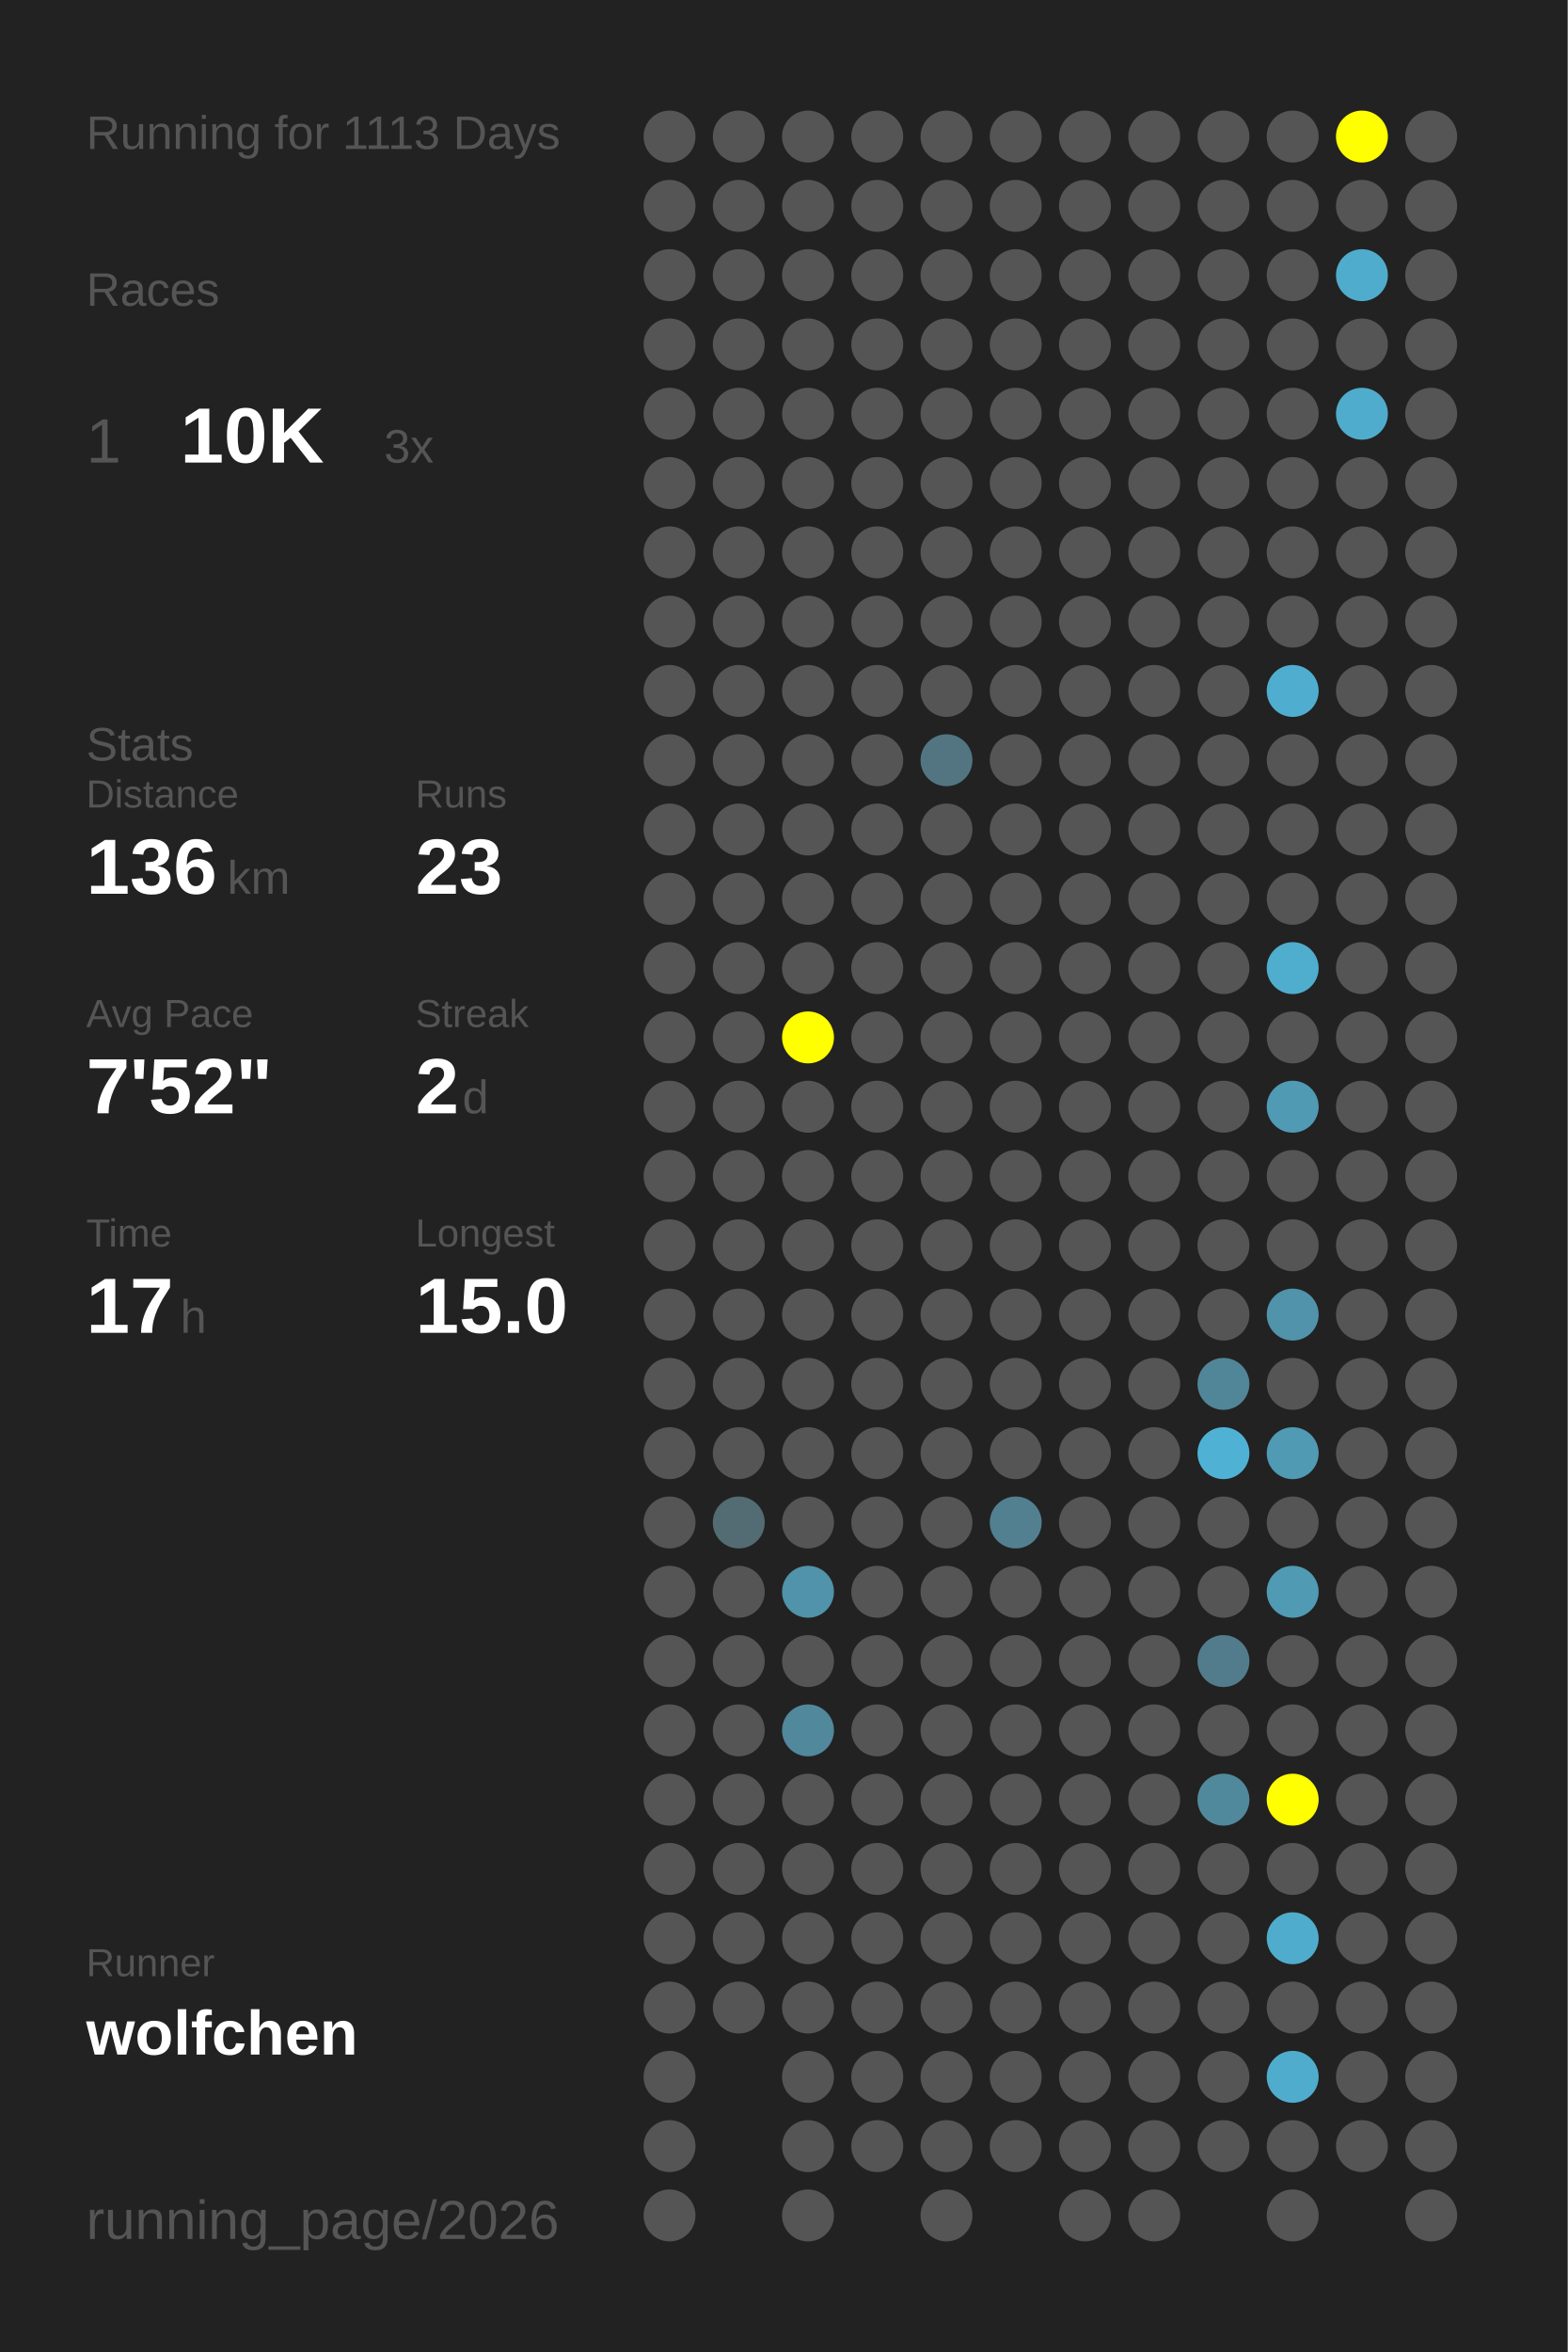
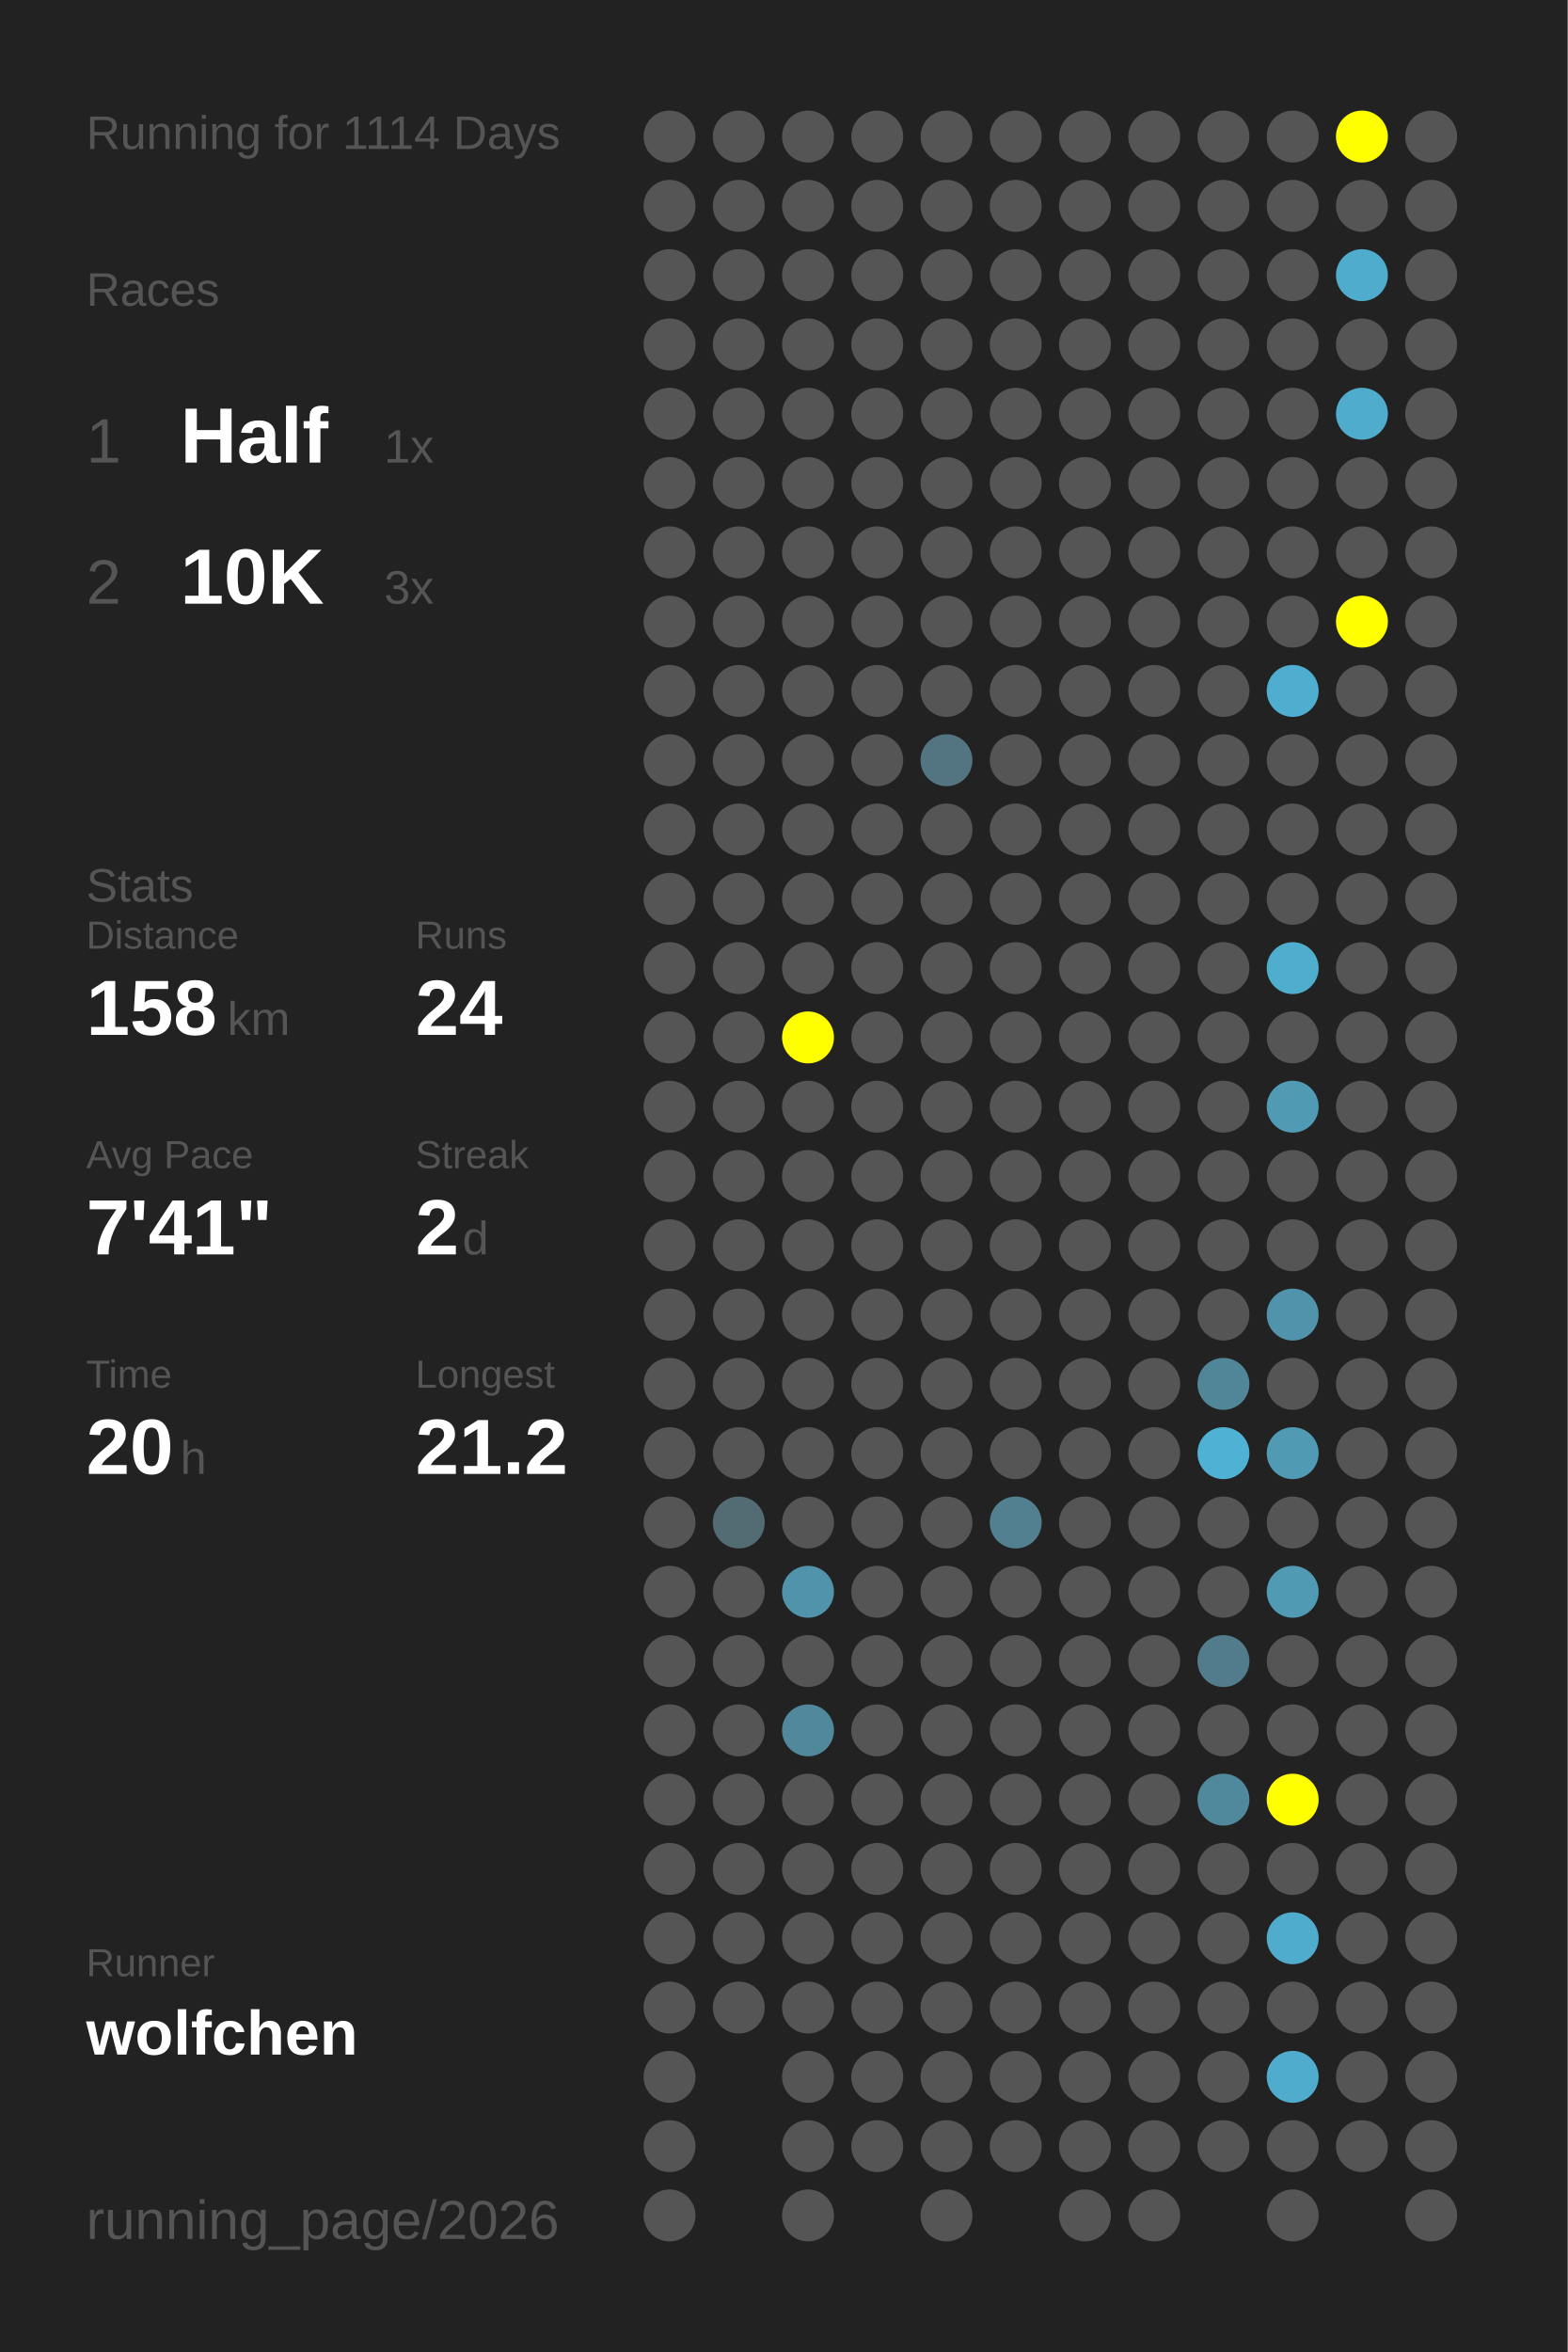
<svg xmlns="http://www.w3.org/2000/svg" baseProfile="full" height="300mm" version="1.1" viewBox="0,0,200,300" width="200mm">
  <defs />
  <rect fill="#222222" height="300" width="200" x="0" y="0" />
-   <text fill="#555555" style="font-size:6px; font-family:Arial;" x="11" y="19">Running for 1113 Days</text>
+   <text fill="#555555" style="font-size:6px; font-family:Arial;" x="11" y="19">Running for 1114 Days</text>
  <text fill="#555555" style="font-size:6px; font-family:Arial;" x="11" y="39">Races</text>
  <text fill="#555555" style="font-size:8px; font-family:Arial;" x="11" y="59">1</text>
-   <text fill="#FFFFFF" style="font-size:10px; font-family:Arial; font-weight:bold;" x="23" y="59">10K</text>
-   <text fill="#555555" style="font-size:6px; font-family:Arial;" x="49" y="59">3x</text>
-   <text fill="#555555" style="font-size:6px; font-family:Arial;" x="11" y="97">Stats</text>
-   <text fill="#555555" style="font-size:5px; font-family:Arial;" x="11" y="103">Distance</text>
-   <text fill="#FFFFFF" style="font-size:10px; font-family:Arial; font-weight:bold;" x="11" y="114">136</text>
-   <text fill="#555555" style="font-size:6px; font-family:Arial;" x="29" y="114">km</text>
-   <text fill="#555555" style="font-size:5px; font-family:Arial;" x="53" y="103">Runs</text>
-   <text fill="#FFFFFF" style="font-size:10px; font-family:Arial; font-weight:bold;" x="53" y="114">23</text>
-   <text fill="#555555" style="font-size:5px; font-family:Arial;" x="11" y="131">Avg Pace</text>
-   <text fill="#FFFFFF" style="font-size:10px; font-family:Arial; font-weight:bold;" x="11" y="142">7'52"</text>
-   <text fill="#555555" style="font-size:5px; font-family:Arial;" x="53" y="131">Streak</text>
-   <text fill="#FFFFFF" style="font-size:10px; font-family:Arial; font-weight:bold;" x="53" y="142">2</text>
-   <text fill="#555555" style="font-size:6px; font-family:Arial;" x="59" y="142">d</text>
-   <text fill="#555555" style="font-size:5px; font-family:Arial;" x="11" y="159">Time</text>
-   <text fill="#FFFFFF" style="font-size:10px; font-family:Arial; font-weight:bold;" x="11" y="170">17</text>
-   <text fill="#555555" style="font-size:6px; font-family:Arial;" x="23" y="170">h</text>
-   <text fill="#555555" style="font-size:5px; font-family:Arial;" x="53" y="159">Longest</text>
-   <text fill="#FFFFFF" style="font-size:10px; font-family:Arial; font-weight:bold;" x="53" y="170">15.0</text>
+   <text fill="#FFFFFF" style="font-size:10px; font-family:Arial; font-weight:bold;" x="23" y="59">Half</text>
+   <text fill="#555555" style="font-size:6px; font-family:Arial;" x="49" y="59">1x</text>
+   <text fill="#555555" style="font-size:8px; font-family:Arial;" x="11" y="77">2</text>
+   <text fill="#FFFFFF" style="font-size:10px; font-family:Arial; font-weight:bold;" x="23" y="77">10K</text>
+   <text fill="#555555" style="font-size:6px; font-family:Arial;" x="49" y="77">3x</text>
+   <text fill="#555555" style="font-size:6px; font-family:Arial;" x="11" y="115">Stats</text>
+   <text fill="#555555" style="font-size:5px; font-family:Arial;" x="11" y="121">Distance</text>
+   <text fill="#FFFFFF" style="font-size:10px; font-family:Arial; font-weight:bold;" x="11" y="132">158</text>
+   <text fill="#555555" style="font-size:6px; font-family:Arial;" x="29" y="132">km</text>
+   <text fill="#555555" style="font-size:5px; font-family:Arial;" x="53" y="121">Runs</text>
+   <text fill="#FFFFFF" style="font-size:10px; font-family:Arial; font-weight:bold;" x="53" y="132">24</text>
+   <text fill="#555555" style="font-size:5px; font-family:Arial;" x="11" y="149">Avg Pace</text>
+   <text fill="#FFFFFF" style="font-size:10px; font-family:Arial; font-weight:bold;" x="11" y="160">7'41"</text>
+   <text fill="#555555" style="font-size:5px; font-family:Arial;" x="53" y="149">Streak</text>
+   <text fill="#FFFFFF" style="font-size:10px; font-family:Arial; font-weight:bold;" x="53" y="160">2</text>
+   <text fill="#555555" style="font-size:6px; font-family:Arial;" x="59" y="160">d</text>
+   <text fill="#555555" style="font-size:5px; font-family:Arial;" x="11" y="177">Time</text>
+   <text fill="#FFFFFF" style="font-size:10px; font-family:Arial; font-weight:bold;" x="11" y="188">20</text>
+   <text fill="#555555" style="font-size:6px; font-family:Arial;" x="23" y="188">h</text>
+   <text fill="#555555" style="font-size:5px; font-family:Arial;" x="53" y="177">Longest</text>
+   <text fill="#FFFFFF" style="font-size:10px; font-family:Arial; font-weight:bold;" x="53" y="188">21.2</text>
  <text fill="#555555" style="font-size:5px; font-family:Arial;" x="11" y="252.065">Runner</text>
  <text fill="#FFFFFF" style="font-size:8px; font-family:Arial; font-weight:bold;" x="11" y="262.065">wolfchen</text>
  <text fill="#555555" style="font-size:7px; font-family:Arial;" x="11" y="285.581">running_page/2026</text>
  <circle cx="85.417" cy="17.419" fill="#555555" r="3.312" />
  <circle cx="85.417" cy="26.258" fill="#555555" r="3.312" />
  <circle cx="85.417" cy="35.097" fill="#555555" r="3.312" />
  <circle cx="85.417" cy="43.935" fill="#555555" r="3.312" />
  <circle cx="85.417" cy="52.774" fill="#555555" r="3.312" />
  <circle cx="85.417" cy="61.613" fill="#555555" r="3.312" />
  <circle cx="85.417" cy="70.452" fill="#555555" r="3.312" />
  <circle cx="85.417" cy="79.29" fill="#555555" r="3.312" />
  <circle cx="85.417" cy="88.129" fill="#555555" r="3.312" />
  <circle cx="85.417" cy="96.968" fill="#555555" r="3.312" />
  <circle cx="85.417" cy="105.806" fill="#555555" r="3.312" />
  <circle cx="85.417" cy="114.645" fill="#555555" r="3.312" />
  <circle cx="85.417" cy="123.484" fill="#555555" r="3.312" />
  <circle cx="85.417" cy="132.323" fill="#555555" r="3.312" />
  <circle cx="85.417" cy="141.161" fill="#555555" r="3.312" />
  <circle cx="85.417" cy="150" fill="#555555" r="3.312" />
  <circle cx="85.417" cy="158.839" fill="#555555" r="3.312" />
  <circle cx="85.417" cy="167.677" fill="#555555" r="3.312" />
  <circle cx="85.417" cy="176.516" fill="#555555" r="3.312" />
  <circle cx="85.417" cy="185.355" fill="#555555" r="3.312" />
  <circle cx="85.417" cy="194.194" fill="#555555" r="3.312" />
  <circle cx="85.417" cy="203.032" fill="#555555" r="3.312" />
  <circle cx="85.417" cy="211.871" fill="#555555" r="3.312" />
  <circle cx="85.417" cy="220.71" fill="#555555" r="3.312" />
  <circle cx="85.417" cy="229.548" fill="#555555" r="3.312" />
  <circle cx="85.417" cy="238.387" fill="#555555" r="3.312" />
  <circle cx="85.417" cy="247.226" fill="#555555" r="3.312" />
  <circle cx="85.417" cy="256.065" fill="#555555" r="3.312" />
  <circle cx="85.417" cy="264.903" fill="#555555" r="3.312" />
  <circle cx="85.417" cy="273.742" fill="#555555" r="3.312" />
  <circle cx="85.417" cy="282.581" fill="#555555" r="3.312" />
  <circle cx="94.25" cy="17.419" fill="#555555" r="3.312" />
  <circle cx="94.25" cy="26.258" fill="#555555" r="3.312" />
  <circle cx="94.25" cy="35.097" fill="#555555" r="3.312" />
  <circle cx="94.25" cy="43.935" fill="#555555" r="3.312" />
  <circle cx="94.25" cy="52.774" fill="#555555" r="3.312" />
  <circle cx="94.25" cy="61.613" fill="#555555" r="3.312" />
  <circle cx="94.25" cy="70.452" fill="#555555" r="3.312" />
  <circle cx="94.25" cy="79.29" fill="#555555" r="3.312" />
  <circle cx="94.25" cy="88.129" fill="#555555" r="3.312" />
  <circle cx="94.25" cy="96.968" fill="#555555" r="3.312" />
  <circle cx="94.25" cy="105.806" fill="#555555" r="3.312" />
  <circle cx="94.25" cy="114.645" fill="#555555" r="3.312" />
  <circle cx="94.25" cy="123.484" fill="#555555" r="3.312" />
  <circle cx="94.25" cy="132.323" fill="#555555" r="3.312" />
  <circle cx="94.25" cy="141.161" fill="#555555" r="3.312" />
  <circle cx="94.25" cy="150" fill="#555555" r="3.312" />
  <circle cx="94.25" cy="158.839" fill="#555555" r="3.312" />
  <circle cx="94.25" cy="167.677" fill="#555555" r="3.312" />
  <circle cx="94.25" cy="176.516" fill="#555555" r="3.312" />
  <circle cx="94.25" cy="185.355" fill="#555555" r="3.312" />
  <circle cx="94.25" cy="194.194" fill="#536b73" r="3.312" />
  <circle cx="94.25" cy="203.032" fill="#555555" r="3.312" />
  <circle cx="94.25" cy="211.871" fill="#555555" r="3.312" />
  <circle cx="94.25" cy="220.71" fill="#555555" r="3.312" />
  <circle cx="94.25" cy="229.548" fill="#555555" r="3.312" />
  <circle cx="94.25" cy="238.387" fill="#555555" r="3.312" />
  <circle cx="94.25" cy="247.226" fill="#555555" r="3.312" />
  <circle cx="94.25" cy="256.065" fill="#555555" r="3.312" />
  <circle cx="103.083" cy="17.419" fill="#555555" r="3.312" />
  <circle cx="103.083" cy="26.258" fill="#555555" r="3.312" />
  <circle cx="103.083" cy="35.097" fill="#555555" r="3.312" />
  <circle cx="103.083" cy="43.935" fill="#555555" r="3.312" />
  <circle cx="103.083" cy="52.774" fill="#555555" r="3.312" />
  <circle cx="103.083" cy="61.613" fill="#555555" r="3.312" />
  <circle cx="103.083" cy="70.452" fill="#555555" r="3.312" />
  <circle cx="103.083" cy="79.29" fill="#555555" r="3.312" />
  <circle cx="103.083" cy="88.129" fill="#555555" r="3.312" />
  <circle cx="103.083" cy="96.968" fill="#555555" r="3.312" />
  <circle cx="103.083" cy="105.806" fill="#555555" r="3.312" />
  <circle cx="103.083" cy="114.645" fill="#555555" r="3.312" />
  <circle cx="103.083" cy="123.484" fill="#555555" r="3.312" />
  <circle cx="103.083" cy="132.323" fill="#FFFF00" r="3.312" />
  <circle cx="103.083" cy="141.161" fill="#555555" r="3.312" />
  <circle cx="103.083" cy="150" fill="#555555" r="3.312" />
  <circle cx="103.083" cy="158.839" fill="#555555" r="3.312" />
  <circle cx="103.083" cy="167.677" fill="#555555" r="3.312" />
  <circle cx="103.083" cy="176.516" fill="#555555" r="3.312" />
  <circle cx="103.083" cy="185.355" fill="#555555" r="3.312" />
  <circle cx="103.083" cy="194.194" fill="#555555" r="3.312" />
  <circle cx="103.083" cy="203.032" fill="#5093aa" r="3.312" />
  <circle cx="103.083" cy="211.871" fill="#555555" r="3.312" />
  <circle cx="103.083" cy="220.71" fill="#51889b" r="3.312" />
  <circle cx="103.083" cy="229.548" fill="#555555" r="3.312" />
  <circle cx="103.083" cy="238.387" fill="#555555" r="3.312" />
  <circle cx="103.083" cy="247.226" fill="#555555" r="3.312" />
  <circle cx="103.083" cy="256.065" fill="#555555" r="3.312" />
  <circle cx="103.083" cy="264.903" fill="#555555" r="3.312" />
  <circle cx="103.083" cy="273.742" fill="#555555" r="3.312" />
  <circle cx="103.083" cy="282.581" fill="#555555" r="3.312" />
  <circle cx="111.917" cy="17.419" fill="#555555" r="3.312" />
  <circle cx="111.917" cy="26.258" fill="#555555" r="3.312" />
  <circle cx="111.917" cy="35.097" fill="#555555" r="3.312" />
  <circle cx="111.917" cy="43.935" fill="#555555" r="3.312" />
  <circle cx="111.917" cy="52.774" fill="#555555" r="3.312" />
  <circle cx="111.917" cy="61.613" fill="#555555" r="3.312" />
  <circle cx="111.917" cy="70.452" fill="#555555" r="3.312" />
  <circle cx="111.917" cy="79.29" fill="#555555" r="3.312" />
  <circle cx="111.917" cy="88.129" fill="#555555" r="3.312" />
  <circle cx="111.917" cy="96.968" fill="#555555" r="3.312" />
  <circle cx="111.917" cy="105.806" fill="#555555" r="3.312" />
  <circle cx="111.917" cy="114.645" fill="#555555" r="3.312" />
  <circle cx="111.917" cy="123.484" fill="#555555" r="3.312" />
  <circle cx="111.917" cy="132.323" fill="#555555" r="3.312" />
  <circle cx="111.917" cy="141.161" fill="#555555" r="3.312" />
  <circle cx="111.917" cy="150" fill="#555555" r="3.312" />
  <circle cx="111.917" cy="158.839" fill="#555555" r="3.312" />
  <circle cx="111.917" cy="167.677" fill="#555555" r="3.312" />
  <circle cx="111.917" cy="176.516" fill="#555555" r="3.312" />
  <circle cx="111.917" cy="185.355" fill="#555555" r="3.312" />
  <circle cx="111.917" cy="194.194" fill="#555555" r="3.312" />
  <circle cx="111.917" cy="203.032" fill="#555555" r="3.312" />
  <circle cx="111.917" cy="211.871" fill="#555555" r="3.312" />
  <circle cx="111.917" cy="220.71" fill="#555555" r="3.312" />
  <circle cx="111.917" cy="229.548" fill="#555555" r="3.312" />
  <circle cx="111.917" cy="238.387" fill="#555555" r="3.312" />
  <circle cx="111.917" cy="247.226" fill="#555555" r="3.312" />
  <circle cx="111.917" cy="256.065" fill="#555555" r="3.312" />
  <circle cx="111.917" cy="264.903" fill="#555555" r="3.312" />
  <circle cx="111.917" cy="273.742" fill="#555555" r="3.312" />
  <circle cx="120.75" cy="17.419" fill="#555555" r="3.312" />
  <circle cx="120.75" cy="26.258" fill="#555555" r="3.312" />
  <circle cx="120.75" cy="35.097" fill="#555555" r="3.312" />
  <circle cx="120.75" cy="43.935" fill="#555555" r="3.312" />
  <circle cx="120.75" cy="52.774" fill="#555555" r="3.312" />
  <circle cx="120.75" cy="61.613" fill="#555555" r="3.312" />
  <circle cx="120.75" cy="70.452" fill="#555555" r="3.312" />
  <circle cx="120.75" cy="79.29" fill="#555555" r="3.312" />
  <circle cx="120.75" cy="88.129" fill="#555555" r="3.312" />
  <circle cx="120.75" cy="96.968" fill="#527581" r="3.312" />
  <circle cx="120.75" cy="105.806" fill="#555555" r="3.312" />
  <circle cx="120.75" cy="114.645" fill="#555555" r="3.312" />
  <circle cx="120.75" cy="123.484" fill="#555555" r="3.312" />
  <circle cx="120.75" cy="132.323" fill="#555555" r="3.312" />
  <circle cx="120.75" cy="141.161" fill="#555555" r="3.312" />
  <circle cx="120.75" cy="150" fill="#555555" r="3.312" />
  <circle cx="120.75" cy="158.839" fill="#555555" r="3.312" />
  <circle cx="120.75" cy="167.677" fill="#555555" r="3.312" />
  <circle cx="120.75" cy="176.516" fill="#555555" r="3.312" />
  <circle cx="120.75" cy="185.355" fill="#555555" r="3.312" />
  <circle cx="120.75" cy="194.194" fill="#555555" r="3.312" />
  <circle cx="120.75" cy="203.032" fill="#555555" r="3.312" />
  <circle cx="120.75" cy="211.871" fill="#555555" r="3.312" />
  <circle cx="120.75" cy="220.71" fill="#555555" r="3.312" />
  <circle cx="120.75" cy="229.548" fill="#555555" r="3.312" />
  <circle cx="120.75" cy="238.387" fill="#555555" r="3.312" />
  <circle cx="120.75" cy="247.226" fill="#555555" r="3.312" />
  <circle cx="120.75" cy="256.065" fill="#555555" r="3.312" />
  <circle cx="120.75" cy="264.903" fill="#555555" r="3.312" />
  <circle cx="120.75" cy="273.742" fill="#555555" r="3.312" />
  <circle cx="120.75" cy="282.581" fill="#555555" r="3.312" />
  <circle cx="129.583" cy="17.419" fill="#555555" r="3.312" />
  <circle cx="129.583" cy="26.258" fill="#555555" r="3.312" />
  <circle cx="129.583" cy="35.097" fill="#555555" r="3.312" />
  <circle cx="129.583" cy="43.935" fill="#555555" r="3.312" />
  <circle cx="129.583" cy="52.774" fill="#555555" r="3.312" />
  <circle cx="129.583" cy="61.613" fill="#555555" r="3.312" />
  <circle cx="129.583" cy="70.452" fill="#555555" r="3.312" />
  <circle cx="129.583" cy="79.29" fill="#555555" r="3.312" />
  <circle cx="129.583" cy="88.129" fill="#555555" r="3.312" />
  <circle cx="129.583" cy="96.968" fill="#555555" r="3.312" />
  <circle cx="129.583" cy="105.806" fill="#555555" r="3.312" />
  <circle cx="129.583" cy="114.645" fill="#555555" r="3.312" />
  <circle cx="129.583" cy="123.484" fill="#555555" r="3.312" />
  <circle cx="129.583" cy="132.323" fill="#555555" r="3.312" />
  <circle cx="129.583" cy="141.161" fill="#555555" r="3.312" />
  <circle cx="129.583" cy="150" fill="#555555" r="3.312" />
  <circle cx="129.583" cy="158.839" fill="#555555" r="3.312" />
  <circle cx="129.583" cy="167.677" fill="#555555" r="3.312" />
  <circle cx="129.583" cy="176.516" fill="#555555" r="3.312" />
  <circle cx="129.583" cy="185.355" fill="#555555" r="3.312" />
  <circle cx="129.583" cy="194.194" fill="#528090" r="3.312" />
  <circle cx="129.583" cy="203.032" fill="#555555" r="3.312" />
  <circle cx="129.583" cy="211.871" fill="#555555" r="3.312" />
  <circle cx="129.583" cy="220.71" fill="#555555" r="3.312" />
  <circle cx="129.583" cy="229.548" fill="#555555" r="3.312" />
  <circle cx="129.583" cy="238.387" fill="#555555" r="3.312" />
  <circle cx="129.583" cy="247.226" fill="#555555" r="3.312" />
  <circle cx="129.583" cy="256.065" fill="#555555" r="3.312" />
  <circle cx="129.583" cy="264.903" fill="#555555" r="3.312" />
  <circle cx="129.583" cy="273.742" fill="#555555" r="3.312" />
  <circle cx="138.417" cy="17.419" fill="#555555" r="3.312" />
  <circle cx="138.417" cy="26.258" fill="#555555" r="3.312" />
  <circle cx="138.417" cy="35.097" fill="#555555" r="3.312" />
  <circle cx="138.417" cy="43.935" fill="#555555" r="3.312" />
  <circle cx="138.417" cy="52.774" fill="#555555" r="3.312" />
  <circle cx="138.417" cy="61.613" fill="#555555" r="3.312" />
  <circle cx="138.417" cy="70.452" fill="#555555" r="3.312" />
  <circle cx="138.417" cy="79.29" fill="#555555" r="3.312" />
  <circle cx="138.417" cy="88.129" fill="#555555" r="3.312" />
  <circle cx="138.417" cy="96.968" fill="#555555" r="3.312" />
  <circle cx="138.417" cy="105.806" fill="#555555" r="3.312" />
  <circle cx="138.417" cy="114.645" fill="#555555" r="3.312" />
  <circle cx="138.417" cy="123.484" fill="#555555" r="3.312" />
  <circle cx="138.417" cy="132.323" fill="#555555" r="3.312" />
  <circle cx="138.417" cy="141.161" fill="#555555" r="3.312" />
  <circle cx="138.417" cy="150" fill="#555555" r="3.312" />
  <circle cx="138.417" cy="158.839" fill="#555555" r="3.312" />
  <circle cx="138.417" cy="167.677" fill="#555555" r="3.312" />
  <circle cx="138.417" cy="176.516" fill="#555555" r="3.312" />
  <circle cx="138.417" cy="185.355" fill="#555555" r="3.312" />
  <circle cx="138.417" cy="194.194" fill="#555555" r="3.312" />
  <circle cx="138.417" cy="203.032" fill="#555555" r="3.312" />
  <circle cx="138.417" cy="211.871" fill="#555555" r="3.312" />
  <circle cx="138.417" cy="220.71" fill="#555555" r="3.312" />
  <circle cx="138.417" cy="229.548" fill="#555555" r="3.312" />
  <circle cx="138.417" cy="238.387" fill="#555555" r="3.312" />
  <circle cx="138.417" cy="247.226" fill="#555555" r="3.312" />
  <circle cx="138.417" cy="256.065" fill="#555555" r="3.312" />
  <circle cx="138.417" cy="264.903" fill="#555555" r="3.312" />
  <circle cx="138.417" cy="273.742" fill="#555555" r="3.312" />
  <circle cx="138.417" cy="282.581" fill="#555555" r="3.312" />
  <circle cx="147.25" cy="17.419" fill="#555555" r="3.312" />
  <circle cx="147.25" cy="26.258" fill="#555555" r="3.312" />
  <circle cx="147.25" cy="35.097" fill="#555555" r="3.312" />
  <circle cx="147.25" cy="43.935" fill="#555555" r="3.312" />
  <circle cx="147.25" cy="52.774" fill="#555555" r="3.312" />
  <circle cx="147.25" cy="61.613" fill="#555555" r="3.312" />
  <circle cx="147.25" cy="70.452" fill="#555555" r="3.312" />
  <circle cx="147.25" cy="79.29" fill="#555555" r="3.312" />
  <circle cx="147.25" cy="88.129" fill="#555555" r="3.312" />
  <circle cx="147.25" cy="96.968" fill="#555555" r="3.312" />
  <circle cx="147.25" cy="105.806" fill="#555555" r="3.312" />
  <circle cx="147.25" cy="114.645" fill="#555555" r="3.312" />
  <circle cx="147.25" cy="123.484" fill="#555555" r="3.312" />
  <circle cx="147.25" cy="132.323" fill="#555555" r="3.312" />
  <circle cx="147.25" cy="141.161" fill="#555555" r="3.312" />
  <circle cx="147.25" cy="150" fill="#555555" r="3.312" />
  <circle cx="147.25" cy="158.839" fill="#555555" r="3.312" />
  <circle cx="147.25" cy="167.677" fill="#555555" r="3.312" />
  <circle cx="147.25" cy="176.516" fill="#555555" r="3.312" />
  <circle cx="147.25" cy="185.355" fill="#555555" r="3.312" />
  <circle cx="147.25" cy="194.194" fill="#555555" r="3.312" />
  <circle cx="147.25" cy="203.032" fill="#555555" r="3.312" />
  <circle cx="147.25" cy="211.871" fill="#555555" r="3.312" />
  <circle cx="147.25" cy="220.71" fill="#555555" r="3.312" />
  <circle cx="147.25" cy="229.548" fill="#555555" r="3.312" />
  <circle cx="147.25" cy="238.387" fill="#555555" r="3.312" />
  <circle cx="147.25" cy="247.226" fill="#555555" r="3.312" />
  <circle cx="147.25" cy="256.065" fill="#555555" r="3.312" />
  <circle cx="147.25" cy="264.903" fill="#555555" r="3.312" />
  <circle cx="147.25" cy="273.742" fill="#555555" r="3.312" />
  <circle cx="147.25" cy="282.581" fill="#555555" r="3.312" />
  <circle cx="156.083" cy="17.419" fill="#555555" r="3.312" />
  <circle cx="156.083" cy="26.258" fill="#555555" r="3.312" />
  <circle cx="156.083" cy="35.097" fill="#555555" r="3.312" />
  <circle cx="156.083" cy="43.935" fill="#555555" r="3.312" />
  <circle cx="156.083" cy="52.774" fill="#555555" r="3.312" />
  <circle cx="156.083" cy="61.613" fill="#555555" r="3.312" />
  <circle cx="156.083" cy="70.452" fill="#555555" r="3.312" />
  <circle cx="156.083" cy="79.29" fill="#555555" r="3.312" />
  <circle cx="156.083" cy="88.129" fill="#555555" r="3.312" />
  <circle cx="156.083" cy="96.968" fill="#555555" r="3.312" />
  <circle cx="156.083" cy="105.806" fill="#555555" r="3.312" />
  <circle cx="156.083" cy="114.645" fill="#555555" r="3.312" />
  <circle cx="156.083" cy="123.484" fill="#555555" r="3.312" />
  <circle cx="156.083" cy="132.323" fill="#555555" r="3.312" />
  <circle cx="156.083" cy="141.161" fill="#555555" r="3.312" />
  <circle cx="156.083" cy="150" fill="#555555" r="3.312" />
  <circle cx="156.083" cy="158.839" fill="#555555" r="3.312" />
  <circle cx="156.083" cy="167.677" fill="#555555" r="3.312" />
  <circle cx="156.083" cy="176.516" fill="#518698" r="3.312" />
  <circle cx="156.083" cy="185.355" fill="#4fb2d4" r="3.312" />
  <circle cx="156.083" cy="194.194" fill="#555555" r="3.312" />
  <circle cx="156.083" cy="203.032" fill="#555555" r="3.312" />
  <circle cx="156.083" cy="211.871" fill="#527c8b" r="3.312" />
  <circle cx="156.083" cy="220.71" fill="#555555" r="3.312" />
  <circle cx="156.083" cy="229.548" fill="#51899c" r="3.312" />
  <circle cx="156.083" cy="238.387" fill="#555555" r="3.312" />
  <circle cx="156.083" cy="247.226" fill="#555555" r="3.312" />
  <circle cx="156.083" cy="256.065" fill="#555555" r="3.312" />
  <circle cx="156.083" cy="264.903" fill="#555555" r="3.312" />
  <circle cx="156.083" cy="273.742" fill="#555555" r="3.312" />
  <circle cx="164.917" cy="17.419" fill="#555555" r="3.312" />
  <circle cx="164.917" cy="26.258" fill="#555555" r="3.312" />
  <circle cx="164.917" cy="35.097" fill="#555555" r="3.312" />
  <circle cx="164.917" cy="43.935" fill="#555555" r="3.312" />
  <circle cx="164.917" cy="52.774" fill="#555555" r="3.312" />
  <circle cx="164.917" cy="61.613" fill="#555555" r="3.312" />
  <circle cx="164.917" cy="70.452" fill="#555555" r="3.312" />
  <circle cx="164.917" cy="79.29" fill="#555555" r="3.312" />
  <circle cx="164.917" cy="88.129" fill="#4faecf" r="3.312" />
  <circle cx="164.917" cy="96.968" fill="#555555" r="3.312" />
  <circle cx="164.917" cy="105.806" fill="#555555" r="3.312" />
  <circle cx="164.917" cy="114.645" fill="#555555" r="3.312" />
  <circle cx="164.917" cy="123.484" fill="#4fadcd" r="3.312" />
  <circle cx="164.917" cy="132.323" fill="#555555" r="3.312" />
  <circle cx="164.917" cy="141.161" fill="#509ab3" r="3.312" />
  <circle cx="164.917" cy="150" fill="#555555" r="3.312" />
  <circle cx="164.917" cy="158.839" fill="#555555" r="3.312" />
  <circle cx="164.917" cy="167.677" fill="#5093aa" r="3.312" />
  <circle cx="164.917" cy="176.516" fill="#555555" r="3.312" />
  <circle cx="164.917" cy="185.355" fill="#509ab3" r="3.312" />
  <circle cx="164.917" cy="194.194" fill="#555555" r="3.312" />
  <circle cx="164.917" cy="203.032" fill="#509ab3" r="3.312" />
  <circle cx="164.917" cy="211.871" fill="#555555" r="3.312" />
  <circle cx="164.917" cy="220.71" fill="#555555" r="3.312" />
  <circle cx="164.917" cy="229.548" fill="#FFFF00" r="3.312" />
  <circle cx="164.917" cy="238.387" fill="#555555" r="3.312" />
  <circle cx="164.917" cy="247.226" fill="#4faccc" r="3.312" />
  <circle cx="164.917" cy="256.065" fill="#555555" r="3.312" />
  <circle cx="164.917" cy="264.903" fill="#4faccc" r="3.312" />
  <circle cx="164.917" cy="273.742" fill="#555555" r="3.312" />
  <circle cx="164.917" cy="282.581" fill="#555555" r="3.312" />
  <circle cx="173.75" cy="17.419" fill="#FFFF00" r="3.312" />
  <circle cx="173.75" cy="26.258" fill="#555555" r="3.312" />
  <circle cx="173.75" cy="35.097" fill="#4faccc" r="3.312" />
  <circle cx="173.75" cy="43.935" fill="#555555" r="3.312" />
  <circle cx="173.75" cy="52.774" fill="#4faccc" r="3.312" />
  <circle cx="173.75" cy="61.613" fill="#555555" r="3.312" />
  <circle cx="173.75" cy="70.452" fill="#555555" r="3.312" />
-   <circle cx="173.75" cy="79.29" fill="#555555" r="3.312" />
+   <circle cx="173.75" cy="79.29" fill="#FFFF00" r="3.312" />
  <circle cx="173.75" cy="88.129" fill="#555555" r="3.312" />
  <circle cx="173.75" cy="96.968" fill="#555555" r="3.312" />
  <circle cx="173.75" cy="105.806" fill="#555555" r="3.312" />
  <circle cx="173.75" cy="114.645" fill="#555555" r="3.312" />
  <circle cx="173.75" cy="123.484" fill="#555555" r="3.312" />
  <circle cx="173.75" cy="132.323" fill="#555555" r="3.312" />
  <circle cx="173.75" cy="141.161" fill="#555555" r="3.312" />
  <circle cx="173.75" cy="150" fill="#555555" r="3.312" />
  <circle cx="173.75" cy="158.839" fill="#555555" r="3.312" />
  <circle cx="173.75" cy="167.677" fill="#555555" r="3.312" />
  <circle cx="173.75" cy="176.516" fill="#555555" r="3.312" />
  <circle cx="173.75" cy="185.355" fill="#555555" r="3.312" />
  <circle cx="173.75" cy="194.194" fill="#555555" r="3.312" />
  <circle cx="173.75" cy="203.032" fill="#555555" r="3.312" />
  <circle cx="173.75" cy="211.871" fill="#555555" r="3.312" />
  <circle cx="173.75" cy="220.71" fill="#555555" r="3.312" />
  <circle cx="173.75" cy="229.548" fill="#555555" r="3.312" />
  <circle cx="173.75" cy="238.387" fill="#555555" r="3.312" />
  <circle cx="173.75" cy="247.226" fill="#555555" r="3.312" />
  <circle cx="173.75" cy="256.065" fill="#555555" r="3.312" />
  <circle cx="173.75" cy="264.903" fill="#555555" r="3.312" />
  <circle cx="173.75" cy="273.742" fill="#555555" r="3.312" />
  <circle cx="182.583" cy="17.419" fill="#555555" r="3.312" />
  <circle cx="182.583" cy="26.258" fill="#555555" r="3.312" />
  <circle cx="182.583" cy="35.097" fill="#555555" r="3.312" />
  <circle cx="182.583" cy="43.935" fill="#555555" r="3.312" />
  <circle cx="182.583" cy="52.774" fill="#555555" r="3.312" />
  <circle cx="182.583" cy="61.613" fill="#555555" r="3.312" />
  <circle cx="182.583" cy="70.452" fill="#555555" r="3.312" />
  <circle cx="182.583" cy="79.29" fill="#555555" r="3.312" />
  <circle cx="182.583" cy="88.129" fill="#555555" r="3.312" />
  <circle cx="182.583" cy="96.968" fill="#555555" r="3.312" />
  <circle cx="182.583" cy="105.806" fill="#555555" r="3.312" />
  <circle cx="182.583" cy="114.645" fill="#555555" r="3.312" />
  <circle cx="182.583" cy="123.484" fill="#555555" r="3.312" />
  <circle cx="182.583" cy="132.323" fill="#555555" r="3.312" />
  <circle cx="182.583" cy="141.161" fill="#555555" r="3.312" />
  <circle cx="182.583" cy="150" fill="#555555" r="3.312" />
  <circle cx="182.583" cy="158.839" fill="#555555" r="3.312" />
  <circle cx="182.583" cy="167.677" fill="#555555" r="3.312" />
  <circle cx="182.583" cy="176.516" fill="#555555" r="3.312" />
  <circle cx="182.583" cy="185.355" fill="#555555" r="3.312" />
  <circle cx="182.583" cy="194.194" fill="#555555" r="3.312" />
  <circle cx="182.583" cy="203.032" fill="#555555" r="3.312" />
  <circle cx="182.583" cy="211.871" fill="#555555" r="3.312" />
  <circle cx="182.583" cy="220.71" fill="#555555" r="3.312" />
  <circle cx="182.583" cy="229.548" fill="#555555" r="3.312" />
  <circle cx="182.583" cy="238.387" fill="#555555" r="3.312" />
  <circle cx="182.583" cy="247.226" fill="#555555" r="3.312" />
  <circle cx="182.583" cy="256.065" fill="#555555" r="3.312" />
  <circle cx="182.583" cy="264.903" fill="#555555" r="3.312" />
  <circle cx="182.583" cy="273.742" fill="#555555" r="3.312" />
  <circle cx="182.583" cy="282.581" fill="#555555" r="3.312" />
</svg>
